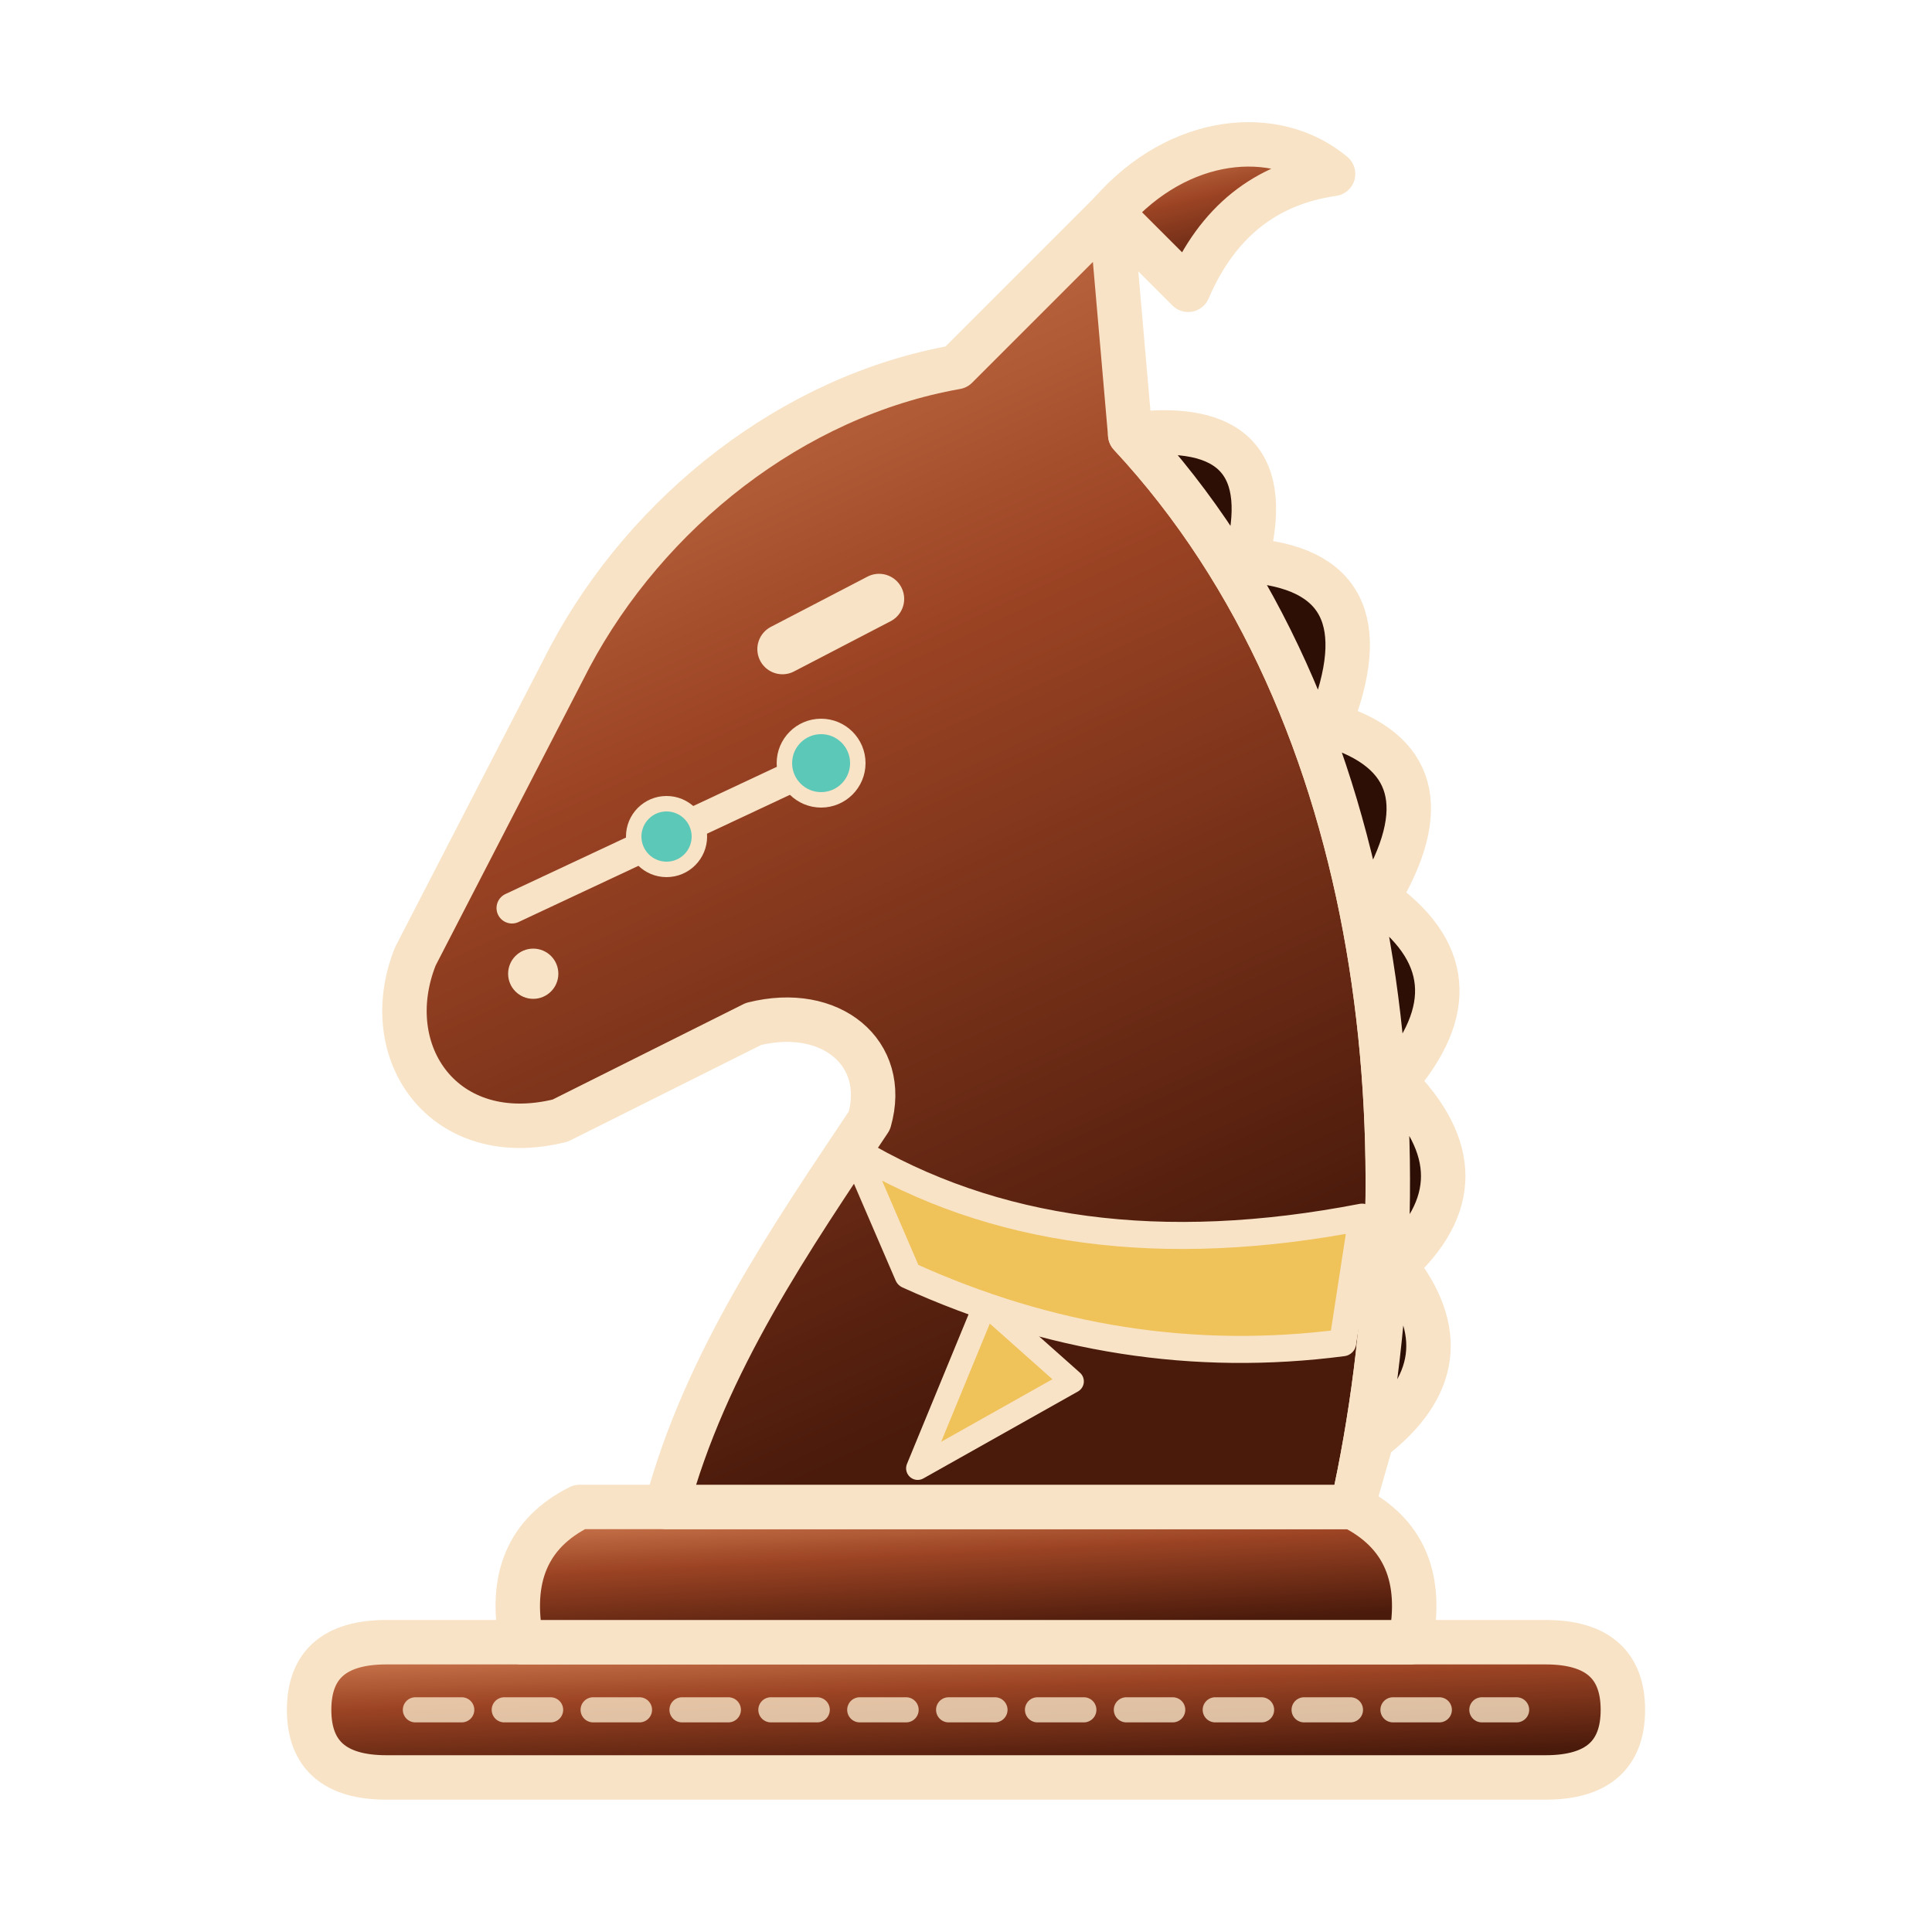
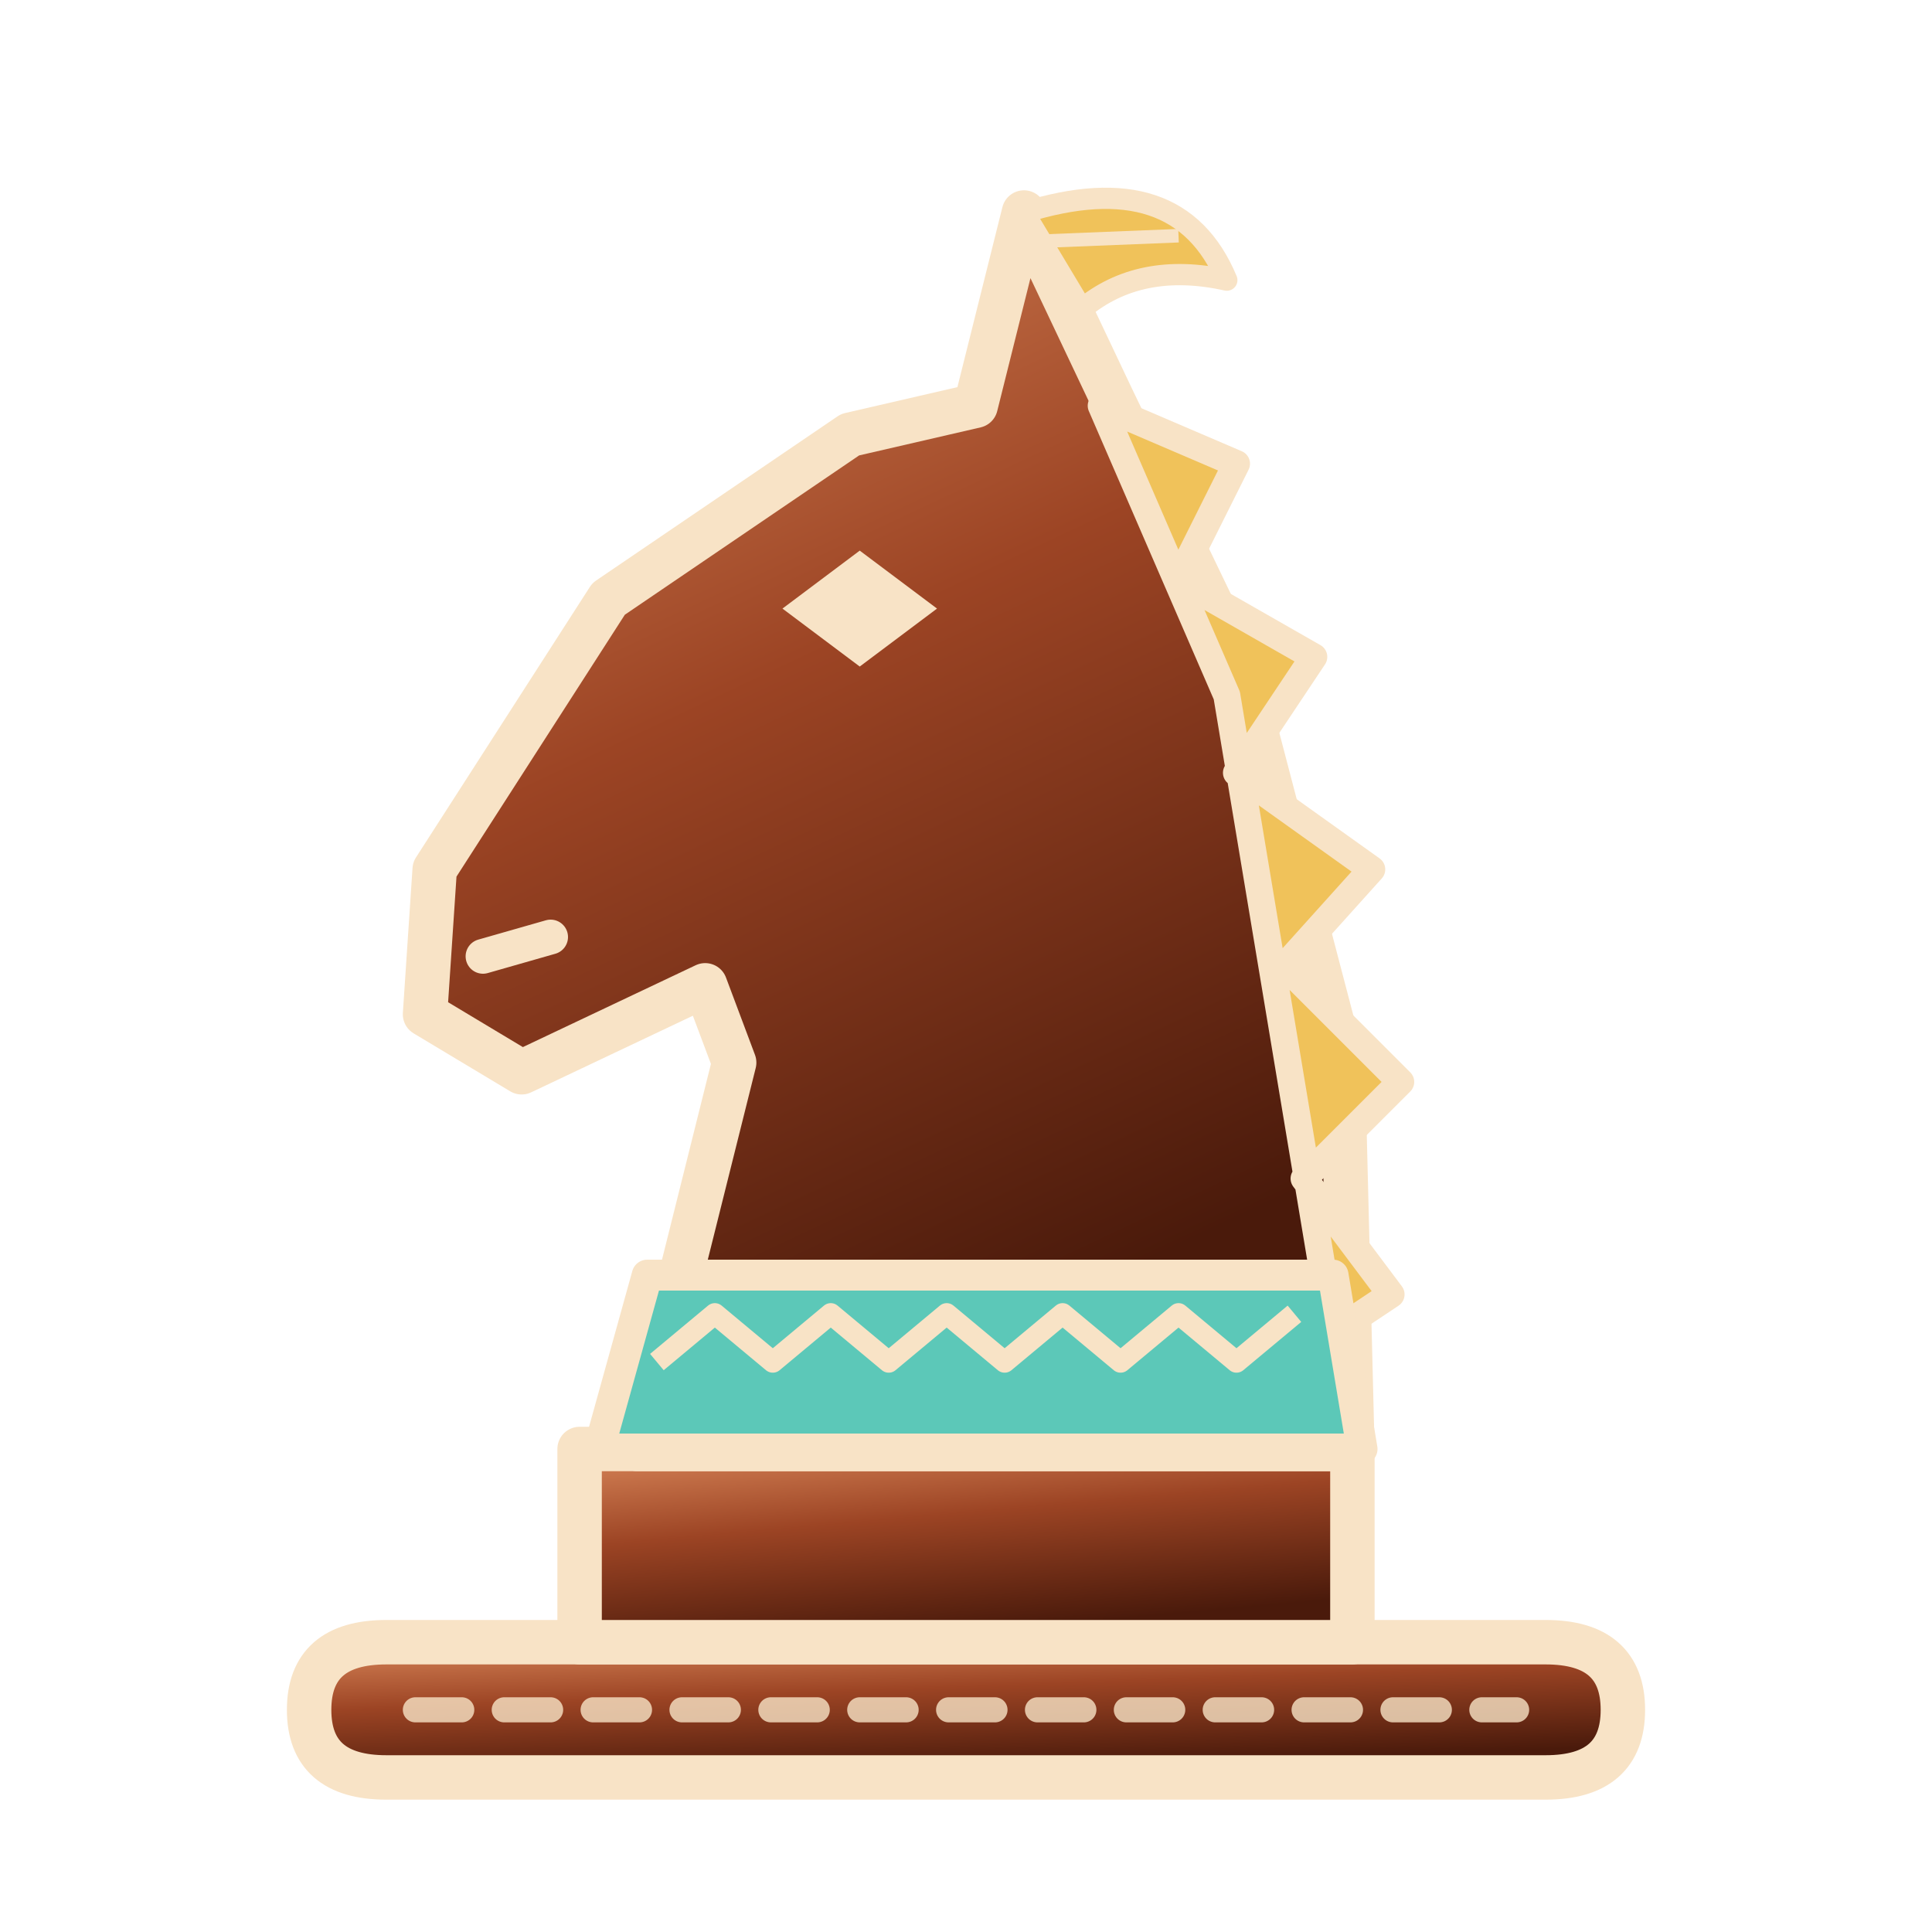
<svg xmlns="http://www.w3.org/2000/svg" viewBox="0 0 100 100">
  <defs>
    <linearGradient id="g" x1="0" y1="0" x2="0.35" y2="1">
      <stop offset="0" stop-color="#d9875a" />
      <stop offset="0.45" stop-color="#9c4424" />
      <stop offset="1" stop-color="#4a1a0b" />
    </linearGradient>
  </defs>
  <g stroke="#f8e3c6" stroke-width="2.3" stroke-linejoin="round">
    <path d="M20 92H80Q84 92 84 88.5Q84 85 80 85H20Q16 85 16 88.5Q16 92 20 92Z" fill="url(#g)" />
    <path d="M21.5 88.5H78.5" stroke="#f8e3c6" stroke-width="1.3" stroke-dasharray="2.4 2.2" stroke-linecap="round" opacity="0.8" />
-     <path d="M27 85H73Q74 80 70 78H30Q26 80 27 85Z" fill="url(#g)" />
-     <path d="M70 78C74 60 72 37 58.5 22.5L57.5 11L49.5 19C41 20.5 33.5 26.5 29.5 34L21.5 49.5C19.5 54.5 23 59.5 29 58L39 53C43 52 46 54.5 45 58C41 64 36.5 70.5 34.5 78Z" fill="url(#g)" />
-     <path d="M58.5 22.5Q66.5 21.5 64.5 29Q72 29.5 68.8 37.5Q75.5 39.5 71.3 46.5Q77 50.5 72.2 56Q77.2 61 72.2 65.5Q76.2 70.5 71 74.5L70 78C74 60 72 37 58.5 22.5Z" fill="#2e0f05" />
-     <path d="M44.2 59.5Q55 66 70.5 63L69.5 69.5Q58 71 47 66Z" fill="#f0c25a" stroke-width="1.4" />
-     <path d="M51 67.5L47.5 76L55.5 71.5Z" fill="#f0c25a" stroke-width="1.2" />
-     <path d="M26.5 47L42.5 39.5" fill="none" stroke="#f8e3c6" stroke-width="1.6" stroke-linecap="round" />
-     <circle cx="34.5" cy="43.3" r="1.7" fill="#5cc8b8" stroke-width="0.8" />
-     <circle cx="42.5" cy="39.5" r="1.9" fill="#5cc8b8" stroke-width="0.8" />
-     <path d="M40.5 33.6L45.5 31" fill="none" stroke="#f8e3c6" stroke-width="2.6" stroke-linecap="round" />
-     <circle cx="27.6" cy="50.4" r="1.3" fill="#f8e3c6" stroke="none" />
-     <path d="M57.5 11C61 7 66 6.5 69 9C65.5 9.5 63 11.5 61.5 15Z" fill="url(#g)" />
+     <path d="M30 85V75H70V85Z" fill="url(#g)" />
+     <path d="M33 75L38 55L36.5 51L27 55.5L22 52.5L22.5 45L31.5 31L44 22.5L50.5 21L53 11L57.5 20.5L64 34L69.5 55L70 75Z" fill="url(#g)" />
+     <path d="M57 21L64 24L61 30L68 34L64 40L71 45L66.5 50L72.5 56L67.5 61L72 67L69 69L63.5 36Z" fill="#f0c25a" stroke-width="1.4" />
+     <path d="M31 75L33.5 66H69L70.5 75Z" fill="#5cc8b8" stroke-width="1.6" />
+     <path d="M34 70.5L37 68L40 70.5L43 68L46 70.5L49 68L52 70.5L55 68L58 70.5L61 68L64 70.5L67 68" fill="none" stroke="#f8e3c6" stroke-width="1.1" />
+     <path d="M40.5 31.5L44.5 28.5L48.5 31.5L44.5 34.5Z" fill="#f8e3c6" stroke="none" />
+     <path d="M25 49.5L28.5 48.5" stroke="#f8e3c6" stroke-width="1.8" stroke-linecap="round" />
+     <path d="M36.5 51L38 55" stroke="#f8e3c6" stroke-width="1.2" />
+     <path d="M53 11Q61 8.5 63.5 14.5Q59 13.5 56 16Z" fill="#f0c25a" stroke-width="1.1" />
+     <path d="M53.5 12.5L61 12.2" stroke="#f8e3c6" stroke-width="0.7" />
  </g>
</svg>
